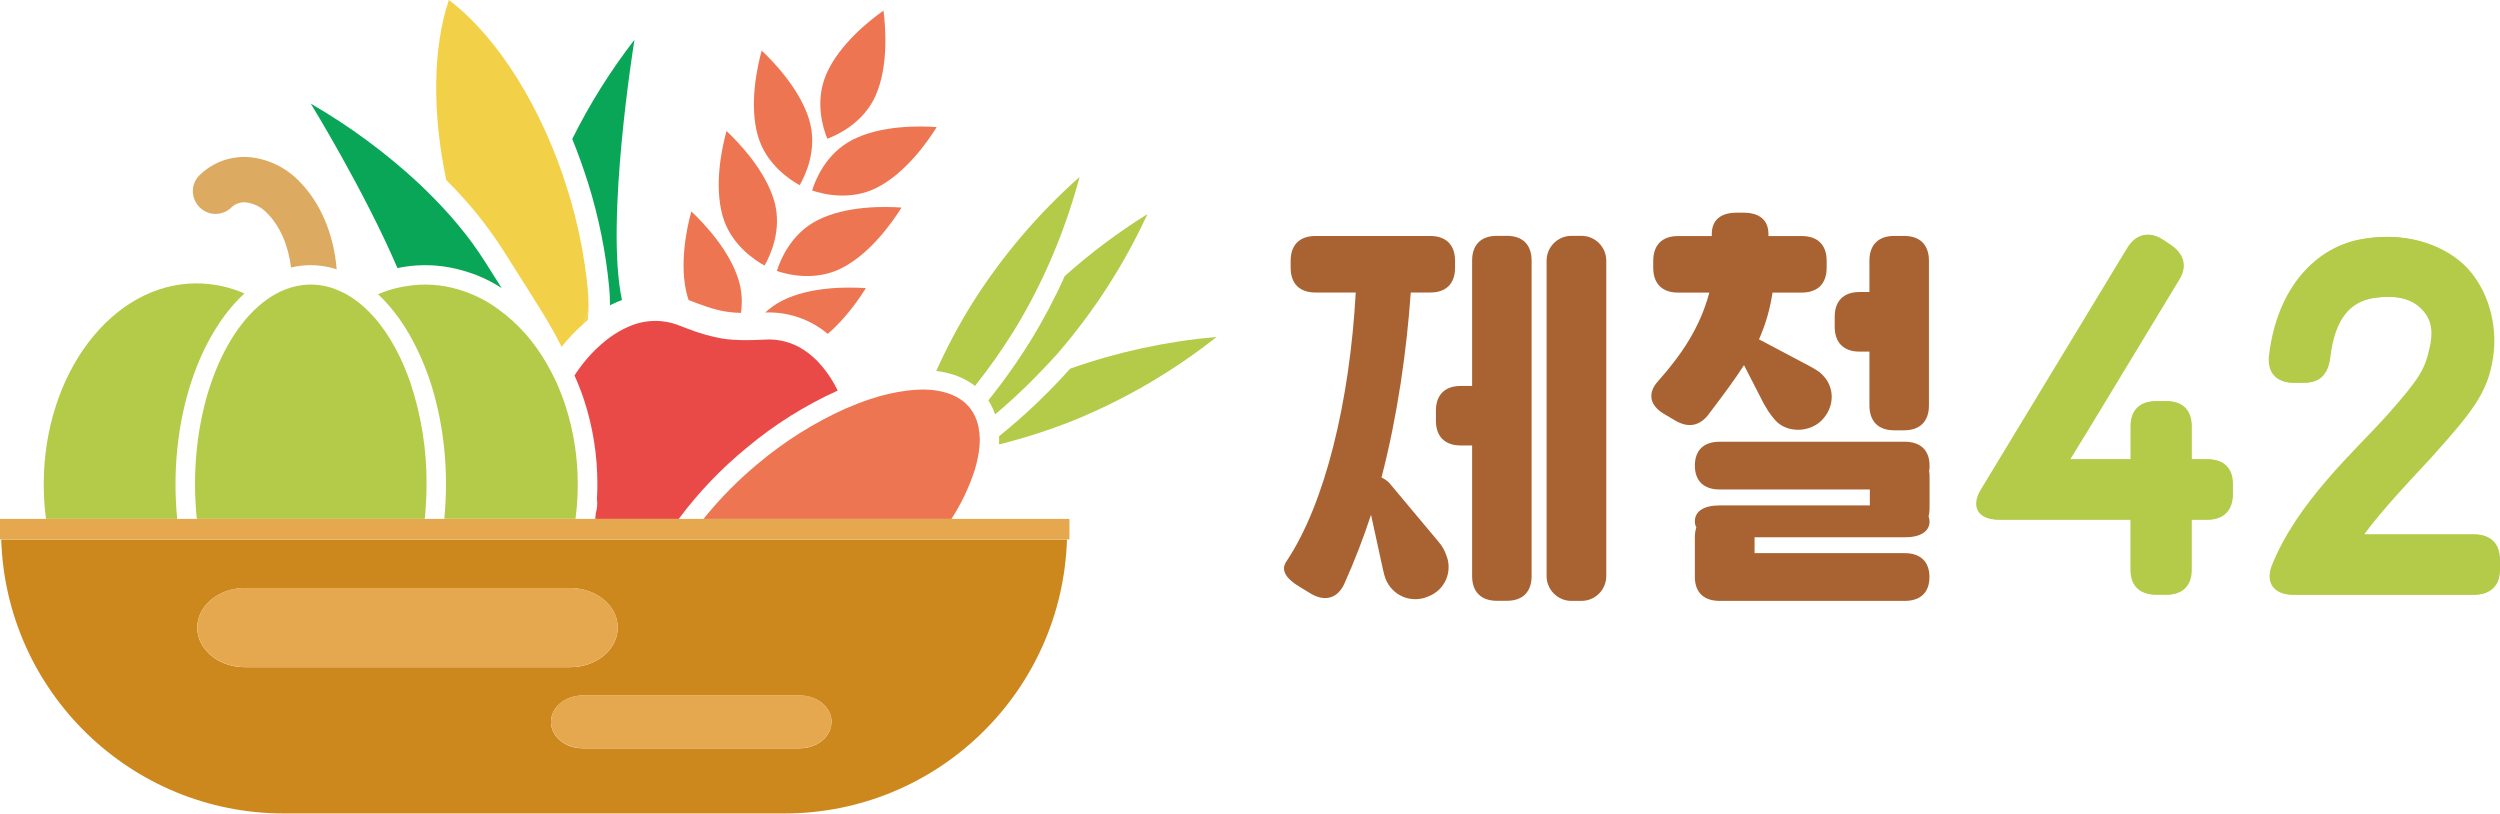
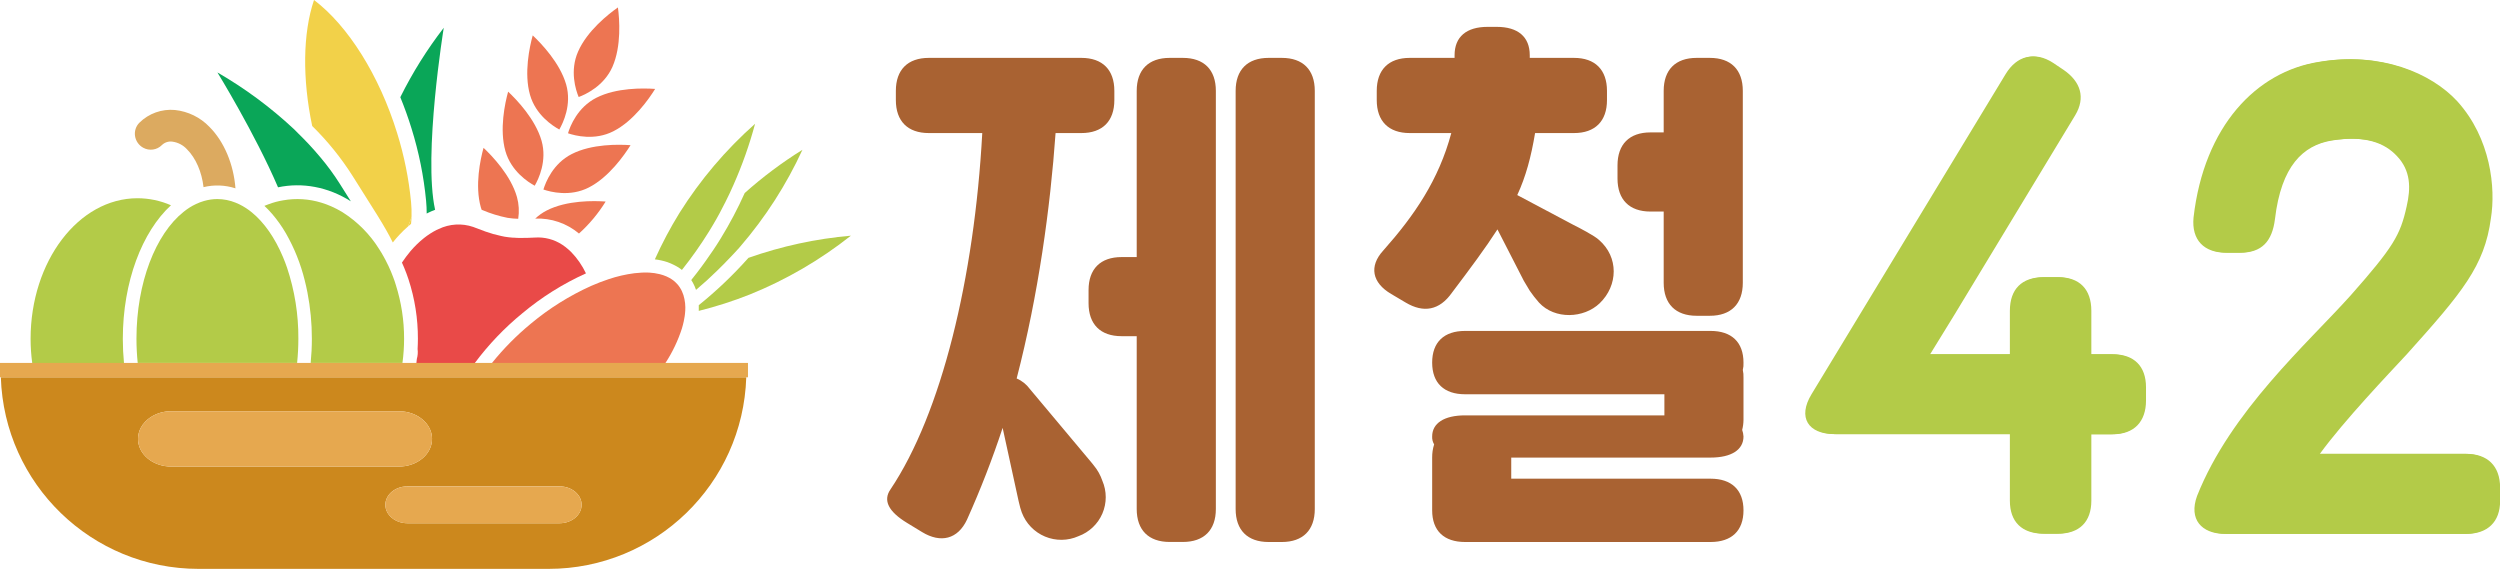
- <svg xmlns="http://www.w3.org/2000/svg" id="레이어_1" data-name="레이어 1" viewBox="0 0 1110.1 361.16">
+ <svg xmlns="http://www.w3.org/2000/svg" id="레이어_1" data-name="레이어 1" viewBox="0 0 1066.41 242.66">
  <defs>
    <style>.cls-1{fill:#f2d149;}.cls-2{fill:#e94a48;}.cls-3{fill:#ed7552;}.cls-4{fill:#dcaa60;}.cls-5{fill:#0aa658;}.cls-6{fill:#b3cb48;}.cls-7{fill:#cc881d;}.cls-8{fill:#e6a84f;}.cls-9{fill:#a96232;}</style>
  </defs>
-   <path class="cls-1" d="M276.83,244c2.77,4.35,5.38,8.46,7.83,12.44,4.33,7,7.35,12.35,9.62,17a76.48,76.48,0,0,1,9.6-10.11,32.93,32.93,0,0,0,2.3-6.37,77,77,0,0,0-.31-9.22A217.54,217.54,0,0,0,297,203.94c-11.23-36.48-31.14-68.18-52.78-84.52-7.14,21.09-7.48,50.09-1.15,80a179,179,0,0,1,25.69,31.8C271.53,235.6,274.23,239.86,276.83,244Z" transform="translate(-44.9 -119.42)" />
-   <path class="cls-1" d="M305.87,261.54c.16-1.5.27-3.05.31-4.66a32.93,32.93,0,0,1-2.3,6.37C304.53,262.67,305.19,262.09,305.87,261.54Z" transform="translate(-44.9 -119.42)" />
-   <path class="cls-2" d="M407.56,279.46c-.52-.52-1.06-1-1.59-1.46a32.39,32.39,0,0,0-4.16-3.21,28.05,28.05,0,0,0-17.3-4.57c-3,.16-5.77.24-8.46.24h-.61c-1.53,0-3-.08-4.52-.18l-.69,0c-1.69-.13-3.36-.32-5-.59-.77-.13-1.52-.32-2.28-.48a76.75,76.75,0,0,1-9.85-2.78c-2.21-.78-4.36-1.59-6.35-2.38-.51-.21-1-.4-1.53-.58a29,29,0,0,0-21.91,1.33c-.46.21-.91.39-1.37.62a45.62,45.62,0,0,0-7.92,5.1,60.46,60.46,0,0,0-8.6,8.34c-1,1.15-1.91,2.33-2.81,3.53s-1.79,2.46-2.62,3.72c.48,1.07.95,2.15,1.4,3.24,1,2.41,1.93,4.87,2.77,7.39a119.89,119.89,0,0,1,6,37.76c0,2.17-.08,4.32-.19,6.45a15.42,15.42,0,0,1-.49,6.26c-.09.89-.17,1.77-.28,2.65h37.07a178.3,178.3,0,0,1,30.24-31.65,175.23,175.23,0,0,1,40.35-25.35A50.67,50.67,0,0,0,407.56,279.46Z" transform="translate(-44.9 -119.42)" />
-   <path class="cls-3" d="M405.51,204c4.57,1.57,17,4.76,28.77-1.26,12.81-6.49,22.63-20.56,26.55-26.89-7.41-.54-24.59-.89-37.37,5.64C411.57,187.58,406.93,199.43,405.51,204Z" transform="translate(-44.9 -119.42)" />
-   <path class="cls-3" d="M400,201.65c2.42-4.22,8-15.72,4.37-28.5-3.95-13.8-15.84-26.16-21.25-31.26-2,7.21-5.64,24-1.72,37.75C385,192.37,395.73,199.31,400,201.65Z" transform="translate(-44.9 -119.42)" />
-   <path class="cls-3" d="M445.21,211.59c-7.44-.54-24.58-.88-37.36,5.64-11.89,6.06-16.53,17.91-18,22.51,4.57,1.57,17,4.76,28.77-1.26C431.44,232,441.26,217.92,445.21,211.59Z" transform="translate(-44.9 -119.42)" />
-   <path class="cls-3" d="M384.38,237.33c2.41-4.19,7.94-15.69,4.37-28.47-3.95-13.8-15.84-26.16-21.25-31.26-2,7.21-5.64,23.94-1.72,37.75C369.42,228.08,380.12,235,384.38,237.33Z" transform="translate(-44.9 -119.42)" />
-   <path class="cls-3" d="M384.71,258.19a40.59,40.59,0,0,1,27.76,9.5c8-6.93,14-15.69,16.94-20.31-7.44-.54-24.55-.89-37.36,5.63A32.39,32.39,0,0,0,384.71,258.19Z" transform="translate(-44.9 -119.42)" />
-   <path class="cls-3" d="M373.9,258.38a32.76,32.76,0,0,0-.8-13.81c-3.87-13.77-15.8-26.15-21.21-31.26-2,7.18-5.64,23.94-1.73,37.75.16.55.35,1.08.53,1.61.16.06.32.1.48.17,4.81,1.89,10.39,4,16,4.93A52.74,52.74,0,0,0,373.9,258.38Z" transform="translate(-44.9 -119.42)" />
-   <path class="cls-3" d="M433.74,161.8c5.76-13.16,4.42-30.26,3.46-37.67-6.1,4.3-19.56,14.92-25.32,28.08-5.37,12.2-1.46,24.32.38,28.81C416.83,179.33,428.41,173.92,433.74,161.8Z" transform="translate(-44.9 -119.42)" />
-   <path class="cls-3" d="M479.44,309.3a21.56,21.56,0,0,0-1.59-5c-.17-.37-.36-.73-.55-1.09a17.85,17.85,0,0,0-1.84-2.78l-.1-.14c-.18-.21-.38-.4-.56-.61a18.75,18.75,0,0,0-2.44-2.27c-.18-.14-.37-.25-.56-.38l-.47-.33a21.29,21.29,0,0,0-3.33-1.82,26.66,26.66,0,0,0-4.18-1.42,36,36,0,0,0-6.73-1c-1.5-.09-3-.1-4.65,0s-3.16.21-4.8.41a85.29,85.29,0,0,0-16.23,3.73q-2.82.93-5.71,2.05t-5.54,2.28A166.59,166.59,0,0,0,382,324.85a172.15,172.15,0,0,0-24.73,25H467.37A91.81,91.81,0,0,0,477.75,328c.48-1.59.88-3.14,1.21-4.66.23-1.08.42-2.14.57-3.19q.11-.69.18-1.38a36.12,36.12,0,0,0,.25-4.34A28.46,28.46,0,0,0,479.44,309.3Z" transform="translate(-44.9 -119.42)" />
-   <path class="cls-4" d="M194.39,239c-1.18-15.24-7.15-29.61-16.54-39A35.48,35.48,0,0,0,156,189.23a28.47,28.47,0,0,0-22.58,8.06,9.85,9.85,0,0,0-2.78,8.45,10.18,10.18,0,0,0,5.16,7.42,9.91,9.91,0,0,0,11.9-1.69,8,8,0,0,1,6.64-2.15,15.27,15.27,0,0,1,9.25,4.84c5.67,5.67,9.4,14.41,10.53,24.05a37.49,37.49,0,0,1,8.79-1.06A38.17,38.17,0,0,1,194.39,239Z" transform="translate(-44.9 -119.42)" />
-   <path class="cls-5" d="M326.63,137.06A265.08,265.08,0,0,0,299,181.13c2.63,6.45,5,13.11,7.17,20a227,227,0,0,1,9.2,45.65c.27,2.85.39,5.59.39,8.24.24-.13.47-.27.71-.39a49,49,0,0,1,4.62-2C313.48,217.84,326.63,137.06,326.63,137.06Z" transform="translate(-44.9 -119.42)" />
-   <path class="cls-5" d="M248.25,219.22q-3.57-4.29-7.34-8.29-3.25-3.47-6.58-6.71c-1-1-2-2-3-2.93a266.44,266.44,0,0,0-48.43-35.84s23.81,38.73,38.48,73a59.68,59.68,0,0,1,23.44-.23c1.93.36,3.82.82,5.69,1.36,2,.59,4,1.25,6,2a67.06,67.06,0,0,1,11.14,5.73q-3.4-5.37-7-11.06A153.74,153.74,0,0,0,248.25,219.22Z" transform="translate(-44.9 -119.42)" />
-   <path class="cls-6" d="M520.07,283.13a266.27,266.27,0,0,1-31.54,30c0,1.18.05,2.39,0,3.62a254,254,0,0,0,32.42-10.39,261,261,0,0,0,64.16-37.32A263.54,263.54,0,0,0,520.07,283.13Z" transform="translate(-44.9 -119.42)" />
-   <path class="cls-6" d="M502.46,270.8c-3,4.88-6.24,9.67-9.6,14.38-1.84,2.58-3.72,5.14-5.67,7.66-1.12,1.47-2.28,2.92-3.43,4.36.38.58.74,1.17,1.08,1.78a28.71,28.71,0,0,1,1.94,4.43q7-5.87,13.47-12.18c2.77-2.69,5.48-5.42,8.12-8.22,1.94-2.05,3.9-4.07,5.76-6.18.32-.36.61-.72.93-1.08a261.65,261.65,0,0,0,39.34-61.28A268.23,268.23,0,0,0,517.7,242,252.19,252.19,0,0,1,502.46,270.8Z" transform="translate(-44.9 -119.42)" />
-   <path class="cls-6" d="M472.69,287.59a28,28,0,0,1,3.81,2.2c.46.31.9.65,1.33,1a256.52,256.52,0,0,0,17.28-24.52c.83-1.34,1.62-2.67,2.41-4,2.92-4.95,5.58-9.88,8-14.71,1.82-3.65,3.52-7.24,5.07-10.74A266.85,266.85,0,0,0,524.28,198a261.18,261.18,0,0,0-48,56.63,255.57,255.57,0,0,0-15.65,29.51,40.89,40.89,0,0,1,8,1.77A32.72,32.72,0,0,1,472.69,287.59Z" transform="translate(-44.9 -119.42)" />
-   <path class="cls-6" d="M153.44,249.73a53.44,53.44,0,0,0-21.27-4.48c-37.41,0-67.85,40-67.85,89.22a115.39,115.39,0,0,0,1,15.36h58.26c-.49-5-.75-10.13-.75-15.36C122.87,298.16,135.21,266.46,153.44,249.73Z" transform="translate(-44.9 -119.42)" />
-   <path class="cls-6" d="M294.57,295.53c0-.12-.09-.24-.14-.36-.41-1.09-.83-2.17-1.28-3.23-.52-1.23-1-2.43-1.6-3.62-.17-.36-.36-.71-.53-1.07-.84-1.73-1.71-3.42-2.64-5.07l-.1-.19c-.83-1.48-1.7-2.92-2.59-4.32a74.44,74.44,0,0,0-23.27-23.48,58.91,58.91,0,0,0-7.21-3.77,55.09,55.09,0,0,0-6.32-2.34,51.57,51.57,0,0,0-24.19-1.5c-1.6.28-3.18.6-4.74,1s-3.09.93-4.6,1.48c-.88.32-1.74.65-2.6,1a65.49,65.49,0,0,1,4.94,5.15,82.29,82.29,0,0,1,8.75,12.34,116.15,116.15,0,0,1,11.94,29.79c.64,2.52,1.23,5.08,1.74,7.7a153,153,0,0,1,2.8,29.39c0,5.23-.26,10.36-.75,15.36h58.26a115.39,115.39,0,0,0,1-15.36,111.89,111.89,0,0,0-5.26-34.22C295.71,298.65,295.15,297.08,294.57,295.53Z" transform="translate(-44.9 -119.42)" />
-   <path class="cls-6" d="M224.55,282.6c-5.08-12.11-11.88-21.93-19.79-28.36a39.45,39.45,0,0,0-3.73-2.73,37.37,37.37,0,0,0-4.15-2.36c-.79-.38-1.58-.73-2.38-1.05A30.12,30.12,0,0,0,174.38,247a34,34,0,0,0-5,1.9,37.2,37.2,0,0,0-4.18,2.3,42.6,42.6,0,0,0-3.75,2.7C143.79,268,131.5,298.8,131.5,334.47a151.09,151.09,0,0,0,.79,15.36H233.51a151.09,151.09,0,0,0,.79-15.36,139.83,139.83,0,0,0-7.19-45.17Q225.91,285.85,224.55,282.6Z" transform="translate(-44.9 -119.42)" />
-   <path class="cls-7" d="M471.84,359H45.44a125.57,125.57,0,0,0,125.5,121.63H393.18A125.58,125.58,0,0,0,518.68,359Zm-203,56.68H153.59a25.11,25.11,0,0,1-4.1-.34c-9.68-1.59-17-8.69-17-17.22a15,15,0,0,1,1.67-6.85,17.41,17.41,0,0,1,2.84-4,19.41,19.41,0,0,1,3.41-2.87,23.72,23.72,0,0,1,13.16-3.86H298.12a25.86,25.86,0,0,1,2.81.17c9.62,1.08,17.2,7.54,18.16,15.64a14.46,14.46,0,0,1,.11,1.76c0,9.7-9.44,17.56-21.08,17.56H268.88Zm145.26,24.3c0,6.47-6.3,11.72-14.07,11.72H303.61c-7.76,0-14.06-5.25-14.06-11.72h0c0-6.47,6.3-11.72,14.06-11.72h96.46c7.77,0,14.07,5.25,14.07,11.72Z" transform="translate(-44.9 -119.42)" />
-   <polygon class="cls-8" points="432.69 230.41 427.8 230.41 422.47 230.41 418.34 230.41 387.62 230.41 381.25 230.41 374.84 230.41 312.33 230.41 307.26 230.41 301.32 230.41 264.25 230.41 263.5 230.41 259.9 230.41 257.75 230.41 255.54 230.41 247.57 230.41 241.45 230.41 241.1 230.41 235.79 230.41 234.79 230.41 197.28 230.41 192.94 230.41 188.61 230.41 162.74 230.41 158.38 230.41 154.03 230.41 121.91 230.41 117.55 230.41 113.2 230.41 87.39 230.41 83.05 230.41 78.72 230.41 20.46 230.41 16.09 230.41 11.74 230.41 0 230.41 0 239.53 0.54 239.53 13.24 239.53 17.64 239.53 22.07 239.53 79.89 239.53 84.25 239.53 88.61 239.53 114.69 239.53 119.09 239.53 123.52 239.53 152.39 239.53 156.79 239.53 161.22 239.53 187.39 239.53 191.75 239.53 196.11 239.53 238.41 239.53 245.04 239.53 251.95 239.53 253.93 239.53 258.36 239.53 262.76 239.53 295.16 239.53 300.64 239.53 305.59 239.53 370.46 239.53 377.33 239.53 384 239.53 416.16 239.53 418.34 239.53 421.95 239.53 426.93 239.53 473.77 239.53 474.88 239.53 474.88 230.41 432.69 230.41" />
-   <path class="cls-8" d="M319.2,398.07a14.46,14.46,0,0,0-.11-1.76c-1-8.1-8.54-14.56-18.16-15.64a25.86,25.86,0,0,0-2.81-.17H153.59a23.72,23.72,0,0,0-13.16,3.86,19.41,19.41,0,0,0-3.41,2.87,17.41,17.41,0,0,0-2.84,4,15,15,0,0,0-1.67,6.85c0,8.53,7.3,15.63,17,17.22a25.11,25.11,0,0,0,4.1.34H298.12C309.76,415.63,319.2,407.77,319.2,398.07Z" transform="translate(-44.9 -119.42)" />
-   <path class="cls-8" d="M400.07,428.2H303.61c-7.76,0-14.06,5.25-14.06,11.72h0c0,6.47,6.3,11.72,14.06,11.72h96.46c7.77,0,14.07-5.25,14.07-11.72h0C414.14,433.45,407.84,428.2,400.07,428.2Z" transform="translate(-44.9 -119.42)" />
-   <path class="cls-6" d="M1024.93,323.39h-7.28V308.84c0-7.27-4-11.27-11-11.27h-4.46c-7.28,0-11.27,4-11.27,11.27v14.55H963.66L971.88,310l40.37-66.66c3.52-5.87,1.88-11.27-4-15.26l-3.52-2.34c-5.87-3.76-11.5-2.35-15.25,3.75l-65,107.28c-4.7,7.74-1.18,13.38,7.74,13.38h58.68v22.3c0,7,4,11,11.27,11h4.46c7,0,11-4,11-11v-22.3h7.28c7,0,11-4.23,11-11.27v-4.46C1036,327.39,1032,323.39,1024.93,323.39Z" transform="translate(-44.9 -119.42)" />
-   <path class="cls-6" d="M1143.22,356.73h-49.06c8.22-11.27,23-26.76,29.11-33.34,18.55-20.65,26-29.57,28.17-45.53,1.64-10.1,0-26.76-11.27-39.2-8.69-9.4-25.58-16.67-46-13.15-20.65,3.29-38.26,21.36-41.78,52.11-.7,7.52,3.52,11.74,10.8,11.74h4.46c7,0,10.56-3.76,11.5-11.27,2.11-17.84,9.39-24.64,19-26.29,12-1.88,18.31.94,22.3,5.17,4.7,4.92,4.7,10.79,3.29,16.9-2.11,9.62-4.46,13.61-18.78,29.81-14.55,16.2-40.14,38.73-51.4,67.13-2.82,7.75,1.4,12.68,9.38,12.68h80.28c7,0,11.27-4,11.27-11V368C1154.49,360.72,1150.26,356.73,1143.22,356.73Z" transform="translate(-44.9 -119.42)" />
-   <path class="cls-9" d="M714,224.14h-4.42c-7.06,0-11,4-11,11v55.66h-5.08c-7.07,0-11,4-11,11v4.42c0,7.06,4,11,11,11h5.08V375.2c0,7.07,4,11,11,11H714c7.07,0,11-4,11-11v-140C725,228.11,721.05,224.14,714,224.14Z" transform="translate(-44.9 -119.42)" />
-   <rect class="cls-9" x="686.75" y="104.72" width="26.5" height="162.1" rx="11.04" />
-   <path class="cls-9" d="M684.17,360.62l-.89-1.1L662.75,335a10.85,10.85,0,0,0-4.42-3.54c7.29-28,11.26-57.2,13-82.15H680c7.07,0,11-4,11-11v-3.1c0-7.07-4-11-11-11H629c-7.06,0-11,4-11,11v3.1c0,7.06,4,11,11,11h17.9c-2.66,48.58-13.7,93.86-30.7,119.26-2.65,3.75-.66,7.5,5.52,11.26l5.07,3.09c6.19,3.76,11.93,2.43,15-4.2A313.1,313.1,0,0,0,653.69,348l5.3,24.3.22.88a22.28,22.28,0,0,0,.88,3.09,14.14,14.14,0,0,0,19,8A13.92,13.92,0,0,0,687,365.7,16.33,16.33,0,0,0,684.17,360.62Z" transform="translate(-44.9 -119.42)" />
-   <path class="cls-9" d="M890.65,315.57H808.49c-7.07,0-11,3.76-11,10.6s4,10.6,11,10.6h66.7v7.07h-66.7c-7.07,0-11,2.65-11,7.06a4.74,4.74,0,0,0,.66,2.66,14.25,14.25,0,0,0-.66,4.41v17.67c0,6.85,4,10.6,11,10.6h82.16c7.06,0,11-3.75,11-10.6s-4-10.6-11-10.6H824V358h66.7c7.06,0,11-2.65,11-7.07a7.82,7.82,0,0,0-.44-2.2,13.49,13.49,0,0,0,.44-3.32V331.25a10.79,10.79,0,0,0-.22-2.65,8.32,8.32,0,0,0,.22-2.43C901.69,319.33,897.71,315.57,890.65,315.57Z" transform="translate(-44.9 -119.42)" />
-   <path class="cls-9" d="M886,310.49h4.42c7.06,0,11-4,11-11V235.18c0-7.07-4-11-11-11H886c-7.07,0-11,4-11,11v13.91h-4.42c-7.07,0-11,4-11,11v4.41c0,7.07,4,11.05,11,11.05H875v23.85C875,306.52,878.94,310.49,886,310.49Z" transform="translate(-44.9 -119.42)" />
-   <path class="cls-9" d="M804.07,302.76c6.19-8.17,11.27-15,15.24-21.2l8.84,17.22,2,3.32a41.08,41.08,0,0,0,3.1,4c5.29,5.74,15,5.29,20.31.22,6.19-6,6.41-15.46-.22-21.2-1.32-1.33-6.84-4.2-8.61-5.09l-18.77-9.93a78.94,78.94,0,0,0,6-20.76h13c7.07,0,11.05-4,11.05-11v-3.1c0-7.07-4-11-11.05-11h-14.8v-.88c0-6.19-4-9.5-11-9.5H816c-7.06,0-11,3.31-11,9.5v.88h-15c-7.07,0-11,4-11,11v3.1c0,7.06,4,11,11,11h13.91c-4.19,15.68-12.36,27.6-22.74,39.31-4.86,5.3-3.76,10.82,2.65,14.58l4.85,2.87C794.58,309.61,799.88,308.73,804.07,302.76Z" transform="translate(-44.9 -119.42)" />
-   <path class="cls-6" d="M1025.44,323.39h-7.28V308.84c0-7.27-4-11.27-11-11.27h-4.46c-7.28,0-11.27,4-11.27,11.27v14.55H964.17L972.39,310l40.37-66.66c3.52-5.87,1.88-11.27-4-15.26l-3.52-2.34c-5.87-3.76-11.5-2.35-15.25,3.75L925,336.78c-4.7,7.74-1.18,13.38,7.74,13.38H991.4v22.3c0,7,4,11,11.27,11h4.46c7,0,11-4,11-11v-22.3h7.28c7,0,11-4.23,11-11.27v-4.46C1036.47,327.39,1032.48,323.39,1025.44,323.39Z" transform="translate(-44.9 -119.42)" />
-   <path class="cls-6" d="M1143.73,356.73h-49.06c8.22-11.27,23-26.76,29.11-33.34,18.55-20.65,26-29.57,28.17-45.53,1.64-10.1,0-26.76-11.27-39.2-8.69-9.4-25.58-16.67-46-13.15-20.65,3.29-38.26,21.36-41.78,52.11-.7,7.52,3.52,11.74,10.8,11.74h4.46c7,0,10.56-3.76,11.5-11.27,2.11-17.84,9.39-24.64,19-26.29,12-1.88,18.31.94,22.3,5.17,4.7,4.92,4.7,10.79,3.29,16.9-2.11,9.62-4.46,13.61-18.78,29.81-14.55,16.2-40.14,38.73-51.41,67.13-2.81,7.75,1.41,12.68,9.39,12.68h80.28c7,0,11.27-4,11.27-11V368C1155,360.72,1150.77,356.73,1143.73,356.73Z" transform="translate(-44.9 -119.42)" />
+   <path class="cls-1" d="M222.62,262.34c1.86,2.92,3.62,5.69,5.26,8.36,2.91,4.71,4.94,8.3,6.46,11.4a51.15,51.15,0,0,1,6.45-6.79,22.33,22.33,0,0,0,1.55-4.28,50.9,50.9,0,0,0-.21-6.2,145.89,145.89,0,0,0-5.93-29.37c-7.55-24.51-20.92-45.81-35.46-56.79-4.8,14.17-5,33.65-.78,53.74a120.06,120.06,0,0,1,17.27,21.37C219.06,256.73,220.88,259.59,222.62,262.34Z" transform="translate(-66.79 -178.67)" />
+   <path class="cls-1" d="M242.13,274.16c.11-1,.18-2.05.21-3.13a22.33,22.33,0,0,1-1.55,4.28C241.24,274.92,241.68,274.53,242.13,274.16Z" transform="translate(-66.79 -178.67)" />
+   <path class="cls-2" d="M310.46,286.2c-.35-.35-.71-.66-1.07-1a21.61,21.61,0,0,0-2.8-2.16A18.81,18.81,0,0,0,295,280c-2,.11-3.88.16-5.69.16h-.4c-1,0-2,0-3-.12l-.46,0c-1.14-.09-2.26-.21-3.39-.4-.52-.08-1-.21-1.53-.32a50.48,50.48,0,0,1-6.62-1.87c-1.49-.52-2.93-1.07-4.27-1.6-.34-.14-.68-.26-1-.38a19.45,19.45,0,0,0-14.73.89c-.3.14-.61.26-.92.41a31.7,31.7,0,0,0-5.32,3.43,41.37,41.37,0,0,0-5.78,5.61c-.65.77-1.28,1.56-1.88,2.37s-1.2,1.65-1.77,2.5c.33.72.65,1.44.95,2.17.67,1.62,1.3,3.27,1.86,5a80.66,80.66,0,0,1,4,25.37c0,1.46-.05,2.9-.13,4.33a10.4,10.4,0,0,1-.32,4.21c-.07.6-.12,1.19-.2,1.78h24.91a119.77,119.77,0,0,1,20.32-21.26,117.67,117.67,0,0,1,27.11-17A34.21,34.21,0,0,0,310.46,286.2Z" transform="translate(-66.79 -178.67)" />
+   <path class="cls-3" d="M309.08,235.52c3.07,1.06,11.39,3.2,19.33-.85,8.61-4.36,15.21-13.81,17.84-18.07-5-.36-16.52-.59-25.11,3.79C313.15,224.46,310,232.43,309.08,235.52Z" transform="translate(-66.79 -178.67)" />
+   <path class="cls-3" d="M305.37,233.92c1.63-2.83,5.36-10.56,2.94-19.15-2.65-9.27-10.64-17.57-14.28-21-1.34,4.84-3.79,16.11-1.16,25.36C295.3,227.69,302.51,232.35,305.37,233.92Z" transform="translate(-66.79 -178.67)" />
+   <path class="cls-3" d="M335.76,240.6c-5-.36-16.52-.6-25.1,3.79-8,4.07-11.11,12-12.07,15.12,3.07,1.06,11.4,3.2,19.33-.85C326.5,254.31,333.1,244.85,335.76,240.6Z" transform="translate(-66.79 -178.67)" />
+   <path class="cls-3" d="M294.88,257.89c1.63-2.81,5.34-10.54,2.94-19.12-2.65-9.28-10.64-17.58-14.28-21-1.34,4.85-3.78,16.08-1.16,25.36C284.83,251.68,292,256.34,294.88,257.89Z" transform="translate(-66.79 -178.67)" />
+   <path class="cls-3" d="M295.1,271.91a27.24,27.24,0,0,1,18.66,6.38,62.54,62.54,0,0,0,11.38-13.65c-5-.36-16.5-.59-25.1,3.79A21.56,21.56,0,0,0,295.1,271.91Z" transform="translate(-66.79 -178.67)" />
+   <path class="cls-3" d="M287.84,272a22,22,0,0,0-.53-9.27c-2.61-9.25-10.62-17.58-14.26-21-1.34,4.82-3.78,16.08-1.16,25.36.11.37.23.72.36,1.08l.32.11a53.74,53.74,0,0,0,10.73,3.31A33.45,33.45,0,0,0,287.84,272Z" transform="translate(-66.79 -178.67)" />
+   <path class="cls-3" d="M328.05,207.15c3.87-8.84,3-20.34,2.32-25.31-4.1,2.88-13.14,10-17,18.86-3.61,8.2-1,16.34.26,19.36C316.69,218.92,324.47,215.29,328.05,207.15Z" transform="translate(-66.79 -178.67)" />
+   <path class="cls-3" d="M358.75,306.25a13.88,13.88,0,0,0-1.07-3.34c-.11-.25-.23-.49-.36-.73a12.38,12.38,0,0,0-1.24-1.87.61.61,0,0,1-.07-.1c-.12-.14-.25-.27-.38-.4a12.41,12.41,0,0,0-1.63-1.53l-.38-.26-.31-.22a15.55,15.55,0,0,0-2.24-1.22,18.54,18.54,0,0,0-2.81-.95,24.44,24.44,0,0,0-4.52-.68c-1-.05-2.05-.06-3.12,0s-2.13.14-3.23.27a57.89,57.89,0,0,0-10.91,2.51c-1.26.41-2.54.87-3.83,1.37s-2.47,1-3.73,1.54a112,112,0,0,0-25.66,16.07,115.69,115.69,0,0,0-16.61,16.79h74a61.57,61.57,0,0,0,7-14.65c.32-1.06.59-2.11.81-3.13.16-.72.29-1.44.39-2.14l.12-.93a24.31,24.31,0,0,0,.16-2.91A18.38,18.38,0,0,0,358.75,306.25Z" transform="translate(-66.79 -178.67)" />
+   <path class="cls-4" d="M167.23,259c-.79-10.24-4.8-19.9-11.11-26.22a23.85,23.85,0,0,0-14.69-7.19A19.1,19.1,0,0,0,126.26,231a6.63,6.63,0,0,0-1.87,5.68,6.85,6.85,0,0,0,3.47,5,6.67,6.67,0,0,0,8-1.14,5.36,5.36,0,0,1,4.46-1.45,10.31,10.31,0,0,1,6.22,3.25c3.81,3.81,6.32,9.69,7.07,16.16a25,25,0,0,1,13.63.51Z" transform="translate(-66.79 -178.67)" />
+   <path class="cls-5" d="M256.08,190.52a178.09,178.09,0,0,0-18.53,29.61c1.76,4.33,3.39,8.81,4.81,13.43a152.19,152.19,0,0,1,6.18,30.68c.18,1.91.27,3.75.26,5.53l.48-.26a31.11,31.11,0,0,1,3.11-1.35C247.25,244.8,256.08,190.52,256.08,190.52Z" transform="translate(-66.79 -178.67)" />
+   <path class="cls-5" d="M203.42,245.73c-1.6-1.92-3.25-3.78-4.93-5.58q-2.19-2.33-4.42-4.5c-.68-.67-1.36-1.33-2-2a178.77,178.77,0,0,0-32.54-24.08s16,26,25.86,49a40,40,0,0,1,15.75-.15c1.29.24,2.56.55,3.82.91a40.84,40.84,0,0,1,4,1.37,45.33,45.33,0,0,1,7.49,3.85c-1.53-2.41-3.1-4.87-4.68-7.43A101.54,101.54,0,0,0,203.42,245.73Z" transform="translate(-66.79 -178.67)" />
+   <path class="cls-6" d="M386.05,288.66a177.7,177.7,0,0,1-21.19,20.19c0,.79,0,1.6,0,2.43a170.72,170.72,0,0,0,21.79-7,175.21,175.21,0,0,0,43.1-25.08A177.94,177.94,0,0,0,386.05,288.66Z" transform="translate(-66.79 -178.67)" />
+   <path class="cls-6" d="M374.22,280.38c-2,3.28-4.19,6.5-6.45,9.66-1.24,1.74-2.5,3.46-3.81,5.15-.76,1-1.53,2-2.31,2.93.26.39.51.79.73,1.2a19.26,19.26,0,0,1,1.31,3c3.12-2.62,6.13-5.36,9-8.18q2.81-2.72,5.46-5.53c1.3-1.37,2.62-2.73,3.87-4.15l.62-.72a175.68,175.68,0,0,0,26.44-41.17A179.57,179.57,0,0,0,384.46,261,169.21,169.21,0,0,1,374.22,280.38Z" transform="translate(-66.79 -178.67)" />
+   <path class="cls-6" d="M354.22,291.66a19,19,0,0,1,2.56,1.48c.31.21.6.44.89.67a171.38,171.38,0,0,0,11.61-16.48c.56-.9,1.09-1.8,1.62-2.69,2-3.33,3.75-6.64,5.37-9.89q1.85-3.67,3.4-7.22a177.78,177.78,0,0,0,9.21-26.06,175.4,175.4,0,0,0-32.23,38,171.3,171.3,0,0,0-10.52,19.83,27.07,27.07,0,0,1,5.36,1.19A22,22,0,0,1,354.22,291.66Z" transform="translate(-66.79 -178.67)" />
+   <path class="cls-6" d="M139.72,266.23a35.77,35.77,0,0,0-14.29-3c-25.14,0-45.59,26.9-45.59,60a77.53,77.53,0,0,0,.7,10.32h39.14c-.33-3.36-.5-6.81-.5-10.32C119.18,298.77,127.47,277.46,139.72,266.23Z" transform="translate(-66.79 -178.67)" />
+   <path class="cls-6" d="M234.54,297l-.09-.24c-.28-.73-.56-1.46-.86-2.18s-.71-1.63-1.08-2.43l-.36-.72c-.56-1.16-1.14-2.3-1.76-3.4l-.08-.13c-.55-1-1.14-2-1.74-2.9a49.91,49.91,0,0,0-15.63-15.78,40.54,40.54,0,0,0-4.84-2.53,36.12,36.12,0,0,0-4.25-1.57,34.68,34.68,0,0,0-16.26-1c-1.07.18-2.13.4-3.18.68s-2.07.63-3.09,1c-.59.21-1.17.44-1.75.68a43.72,43.72,0,0,1,3.32,3.46,55.54,55.54,0,0,1,5.88,8.3,77.86,77.86,0,0,1,8,20q.64,2.53,1.16,5.17a103.08,103.08,0,0,1,1.89,19.75c0,3.51-.18,7-.51,10.32h39.15a77.53,77.53,0,0,0,.7-10.32,75.41,75.41,0,0,0-3.54-23C235.31,299.09,234.93,298,234.54,297Z" transform="translate(-66.79 -178.67)" />
+   <path class="cls-6" d="M187.5,288.31c-3.42-8.14-8-14.73-13.3-19.06a28,28,0,0,0-2.5-1.83,27.05,27.05,0,0,0-2.8-1.59c-.52-.25-1.06-.49-1.59-.7a20.78,20.78,0,0,0-7.8-1.55,20.45,20.45,0,0,0-5.72.83,22.21,22.21,0,0,0-3.37,1.28,25.85,25.85,0,0,0-2.82,1.54,30.06,30.06,0,0,0-2.51,1.82C133.23,278.49,125,299.19,125,323.16a102.26,102.26,0,0,0,.53,10.32h68a102.26,102.26,0,0,0,.53-10.32,93.81,93.81,0,0,0-4.84-30.35Q188.42,290.49,187.5,288.31Z" transform="translate(-66.79 -178.67)" />
+   <path class="cls-7" d="M353.64,339.61H67.15a84.38,84.38,0,0,0,84.32,81.72H300.79a84.38,84.38,0,0,0,84.33-81.72ZM217.28,377.69H139.82a16.67,16.67,0,0,1-2.76-.23c-6.5-1.07-11.4-5.84-11.4-11.57a10.2,10.2,0,0,1,1.11-4.6,11.86,11.86,0,0,1,1.92-2.68,13.44,13.44,0,0,1,2.29-1.93,15.9,15.9,0,0,1,8.84-2.59h97.11c.64,0,1.27.05,1.89.11,6.46.72,11.55,5.07,12.2,10.51a11.5,11.5,0,0,1,.07,1.18c0,6.52-6.34,11.8-14.16,11.8H217.28ZM314.88,394c0,4.34-4.23,7.87-9.45,7.87H240.62c-5.22,0-9.45-3.53-9.45-7.87h0c0-4.35,4.23-7.87,9.45-7.87h64.81c5.22,0,9.45,3.52,9.45,7.87Z" transform="translate(-66.79 -178.67)" />
+   <polygon class="cls-8" points="290.72 154.81 287.44 154.81 283.85 154.81 281.08 154.81 260.44 154.81 256.16 154.81 251.85 154.81 209.85 154.81 206.44 154.81 202.46 154.81 177.55 154.81 177.04 154.81 174.63 154.81 173.18 154.81 171.69 154.81 166.34 154.81 162.23 154.81 161.99 154.81 158.43 154.81 157.75 154.81 132.55 154.81 129.64 154.81 126.72 154.81 109.34 154.81 106.41 154.81 103.49 154.81 81.91 154.81 78.98 154.81 76.06 154.81 58.72 154.81 55.8 154.81 52.89 154.81 13.74 154.81 10.81 154.81 7.89 154.81 0 154.81 0 160.94 0.36 160.94 8.89 160.94 11.85 160.94 14.83 160.94 53.68 160.94 56.6 160.94 59.53 160.94 77.06 160.94 80.02 160.94 82.99 160.94 102.39 160.94 105.35 160.94 108.32 160.94 125.91 160.94 128.84 160.94 131.76 160.94 160.18 160.94 164.64 160.94 169.28 160.94 170.61 160.94 173.59 160.94 176.55 160.94 198.32 160.94 202 160.94 205.32 160.94 248.91 160.94 253.53 160.94 258 160.94 279.61 160.94 281.08 160.94 283.51 160.94 286.85 160.94 318.32 160.94 319.06 160.94 319.06 154.81 290.72 154.81" />
+   <path class="cls-8" d="M251.09,365.89a11.5,11.5,0,0,0-.07-1.18c-.65-5.44-5.74-9.79-12.2-10.51-.62-.06-1.25-.11-1.89-.11H139.82a15.9,15.9,0,0,0-8.84,2.59,13.44,13.44,0,0,0-2.29,1.93,11.86,11.86,0,0,0-1.92,2.68,10.2,10.2,0,0,0-1.11,4.6c0,5.73,4.9,10.5,11.4,11.57a16.67,16.67,0,0,0,2.76.23h97.11C244.75,377.69,251.09,372.41,251.09,365.89Z" transform="translate(-66.79 -178.67)" />
+   <path class="cls-8" d="M305.43,386.14H240.62c-5.22,0-9.45,3.52-9.45,7.87h0c0,4.34,4.23,7.87,9.45,7.87h64.81c5.22,0,9.45-3.53,9.45-7.87h0C314.88,389.66,310.65,386.14,305.43,386.14Z" transform="translate(-66.79 -178.67)" />
+   <path class="cls-6" d="M967.5,329.8h-9.27V311.26c0-9.26-5.08-14.35-14.05-14.35h-5.69c-9.27,0-14.36,5.09-14.36,14.35V329.8H889.45l10.47-17,51.43-84.93c4.49-7.48,2.39-14.36-5.08-19.44l-4.49-3c-7.47-4.78-14.65-3-19.43,4.79L839.51,346.85c-6,9.87-1.49,17,9.87,17h74.75v28.41c0,9,5.09,14.05,14.36,14.05h5.69c9,0,14.05-5.09,14.05-14.05V363.9h9.27c9,0,14-5.39,14-14.36v-5.68C981.55,334.89,976.47,329.8,967.5,329.8Z" transform="translate(-66.79 -178.67)" />
+   <path class="cls-6" d="M1118.2,372.27h-62.5c10.47-14.35,29.31-34.09,37.08-42.47,23.63-26.31,33.2-37.68,35.89-58,2.09-12.86,0-34.09-14.35-49.94-11.07-12-32.6-21.23-58.62-16.75-26.31,4.19-48.74,27.21-53.23,66.39-.89,9.57,4.49,14.95,13.76,14.95h5.68c9,0,13.46-4.78,14.66-14.35,2.68-22.73,12-31.4,24.21-33.5,15.26-2.39,23.33,1.2,28.41,6.59,6,6.27,6,13.75,4.19,21.53-2.69,12.26-5.68,17.34-23.92,38-18.54,20.64-51.14,49.35-65.49,85.53-3.59,9.87,1.79,16.15,12,16.15H1118.2c9,0,14.36-5.09,14.36-14.05v-5.69C1132.56,377.35,1127.17,372.27,1118.2,372.27Z" transform="translate(-66.79 -178.67)" />
+   <path class="cls-9" d="M571.36,203.36h-5.63c-9,0-14.06,5.06-14.06,14.07v70.9H545.2c-9,0-14.07,5.06-14.07,14.07V308c0,9,5.06,14.07,14.07,14.07h6.47v73.72c0,9,5.06,14.06,14.06,14.06h5.63c9,0,14.07-5.06,14.07-14.06V217.43C585.43,208.42,580.36,203.36,571.36,203.36Z" transform="translate(-66.79 -178.67)" />
+   <path class="cls-9" d="M613.56,203.36h-5.62c-9,0-14.07,5.06-14.07,14.07V395.81c0,9,5.06,14.06,14.07,14.06h5.62c9,0,14.07-5.06,14.07-14.06V217.43C627.63,208.42,622.57,203.36,613.56,203.36Z" transform="translate(-66.79 -178.67)" />
+   <path class="cls-9" d="M533.38,377.23l-1.13-1.41L506.09,344.6a13.75,13.75,0,0,0-5.63-4.5c9.28-35.74,14.35-72.88,16.6-104.67h11c9,0,14.07-5.06,14.07-14.06v-3.94c0-9-5.07-14.07-14.07-14.07H463c-9,0-14.07,5.06-14.07,14.07v3.94c0,9,5.07,14.06,14.07,14.06h22.79c-3.38,61.9-17.44,119.58-39.11,151.93-3.38,4.79-.84,9.57,7,14.35l6.47,3.94c7.88,4.79,15.2,3.1,19.14-5.35a404,404,0,0,0,15.19-39.11l6.76,31,.27,1.12a30.18,30.18,0,0,0,1.13,3.94,18,18,0,0,0,24.19,10.13A17.71,17.71,0,0,0,537,383.71,20.31,20.31,0,0,0,533.38,377.23Z" transform="translate(-66.79 -178.67)" />
+   <path class="cls-9" d="M796.43,319.83H691.76c-9,0-14.06,4.79-14.06,13.51s5.06,13.51,14.06,13.51h85v9h-85c-9,0-14.06,3.38-14.06,9a5.94,5.94,0,0,0,.84,3.38,18,18,0,0,0-.84,5.63v22.51c0,8.72,5.06,13.5,14.06,13.5H796.43c9,0,14.07-4.78,14.07-13.5s-5.07-13.51-14.07-13.51h-85v-9h85c9,0,14.07-3.38,14.07-9a10.38,10.38,0,0,0-.56-2.81,17.61,17.61,0,0,0,.56-4.22v-18a13.25,13.25,0,0,0-.29-3.37,10.32,10.32,0,0,0,.29-3.1C810.5,324.62,805.43,319.83,796.43,319.83Z" transform="translate(-66.79 -178.67)" />
+   <path class="cls-9" d="M790.52,313.37h5.63c9,0,14.06-5.07,14.06-14.07V217.43c0-9-5.06-14.07-14.06-14.07h-5.63c-9,0-14.06,5.06-14.06,14.07v17.72h-5.64c-9,0-14.06,5.06-14.06,14.07v5.62c0,9,5.06,14.07,14.06,14.07h5.64V299.3C776.46,308.3,781.52,313.37,790.52,313.37Z" transform="translate(-66.79 -178.67)" />
+   <path class="cls-9" d="M686.14,303.52c7.87-10.41,14.35-19.13,19.41-27l11.25,21.94,2.53,4.23a52,52,0,0,0,3.95,5.06c6.75,7.32,19.13,6.75,25.88.28,7.88-7.59,8.16-19.69-.28-27-1.69-1.69-8.72-5.35-11-6.47L714,261.88c3.66-7.88,5.91-16.32,7.6-26.45h16.6c9,0,14.07-5.06,14.07-14.06v-3.94c0-9-5.07-14.07-14.07-14.07H719.33v-1.13c0-7.88-5.06-12.1-14.06-12.1h-3.94c-9,0-14.07,4.22-14.07,12.1v1.13H668.13c-9,0-14.07,5.06-14.07,14.07v3.94c0,9,5.07,14.06,14.07,14.06h17.73c-5.35,20-15.76,35.17-29,50.08-6.2,6.75-4.79,13.79,3.38,18.57l6.18,3.66C674,312.24,680.79,311.12,686.14,303.52Z" transform="translate(-66.79 -178.67)" />
+   <path class="cls-6" d="M968.15,329.8h-9.27V311.26c0-9.26-5.08-14.35-14.06-14.35h-5.68c-9.27,0-14.36,5.09-14.36,14.35V329.8H890.1l10.46-17L952,227.83c4.49-7.48,2.39-14.36-5.08-19.44l-4.49-3c-7.47-4.78-14.65-3-19.43,4.79L840.16,346.85c-6,9.87-1.5,17,9.87,17h74.75v28.41c0,9,5.09,14.05,14.36,14.05h5.68c9,0,14.06-5.09,14.06-14.05V363.9h9.27c9,0,14.05-5.39,14.05-14.36v-5.68C982.2,334.89,977.12,329.8,968.15,329.8Z" transform="translate(-66.79 -178.67)" />
+   <path class="cls-6" d="M1118.85,372.27h-62.5c10.47-14.35,29.31-34.09,37.08-42.47,23.63-26.31,33.19-37.68,35.89-58,2.09-12.86,0-34.09-14.35-49.94-11.07-12-32.6-21.23-58.62-16.75-26.31,4.19-48.75,27.21-53.23,66.39-.89,9.57,4.48,14.95,13.76,14.95h5.68c9,0,13.46-4.78,14.65-14.35,2.69-22.73,12-31.4,24.22-33.5,15.26-2.39,23.33,1.2,28.41,6.59,6,6.27,6,13.75,4.19,21.53-2.69,12.26-5.68,17.34-23.92,38-18.54,20.64-51.14,49.35-65.49,85.53-3.59,9.87,1.79,16.15,12,16.15h102.27c9,0,14.36-5.09,14.36-14.05v-5.69C1133.21,377.35,1127.82,372.27,1118.85,372.27Z" transform="translate(-66.79 -178.67)" />
</svg>
